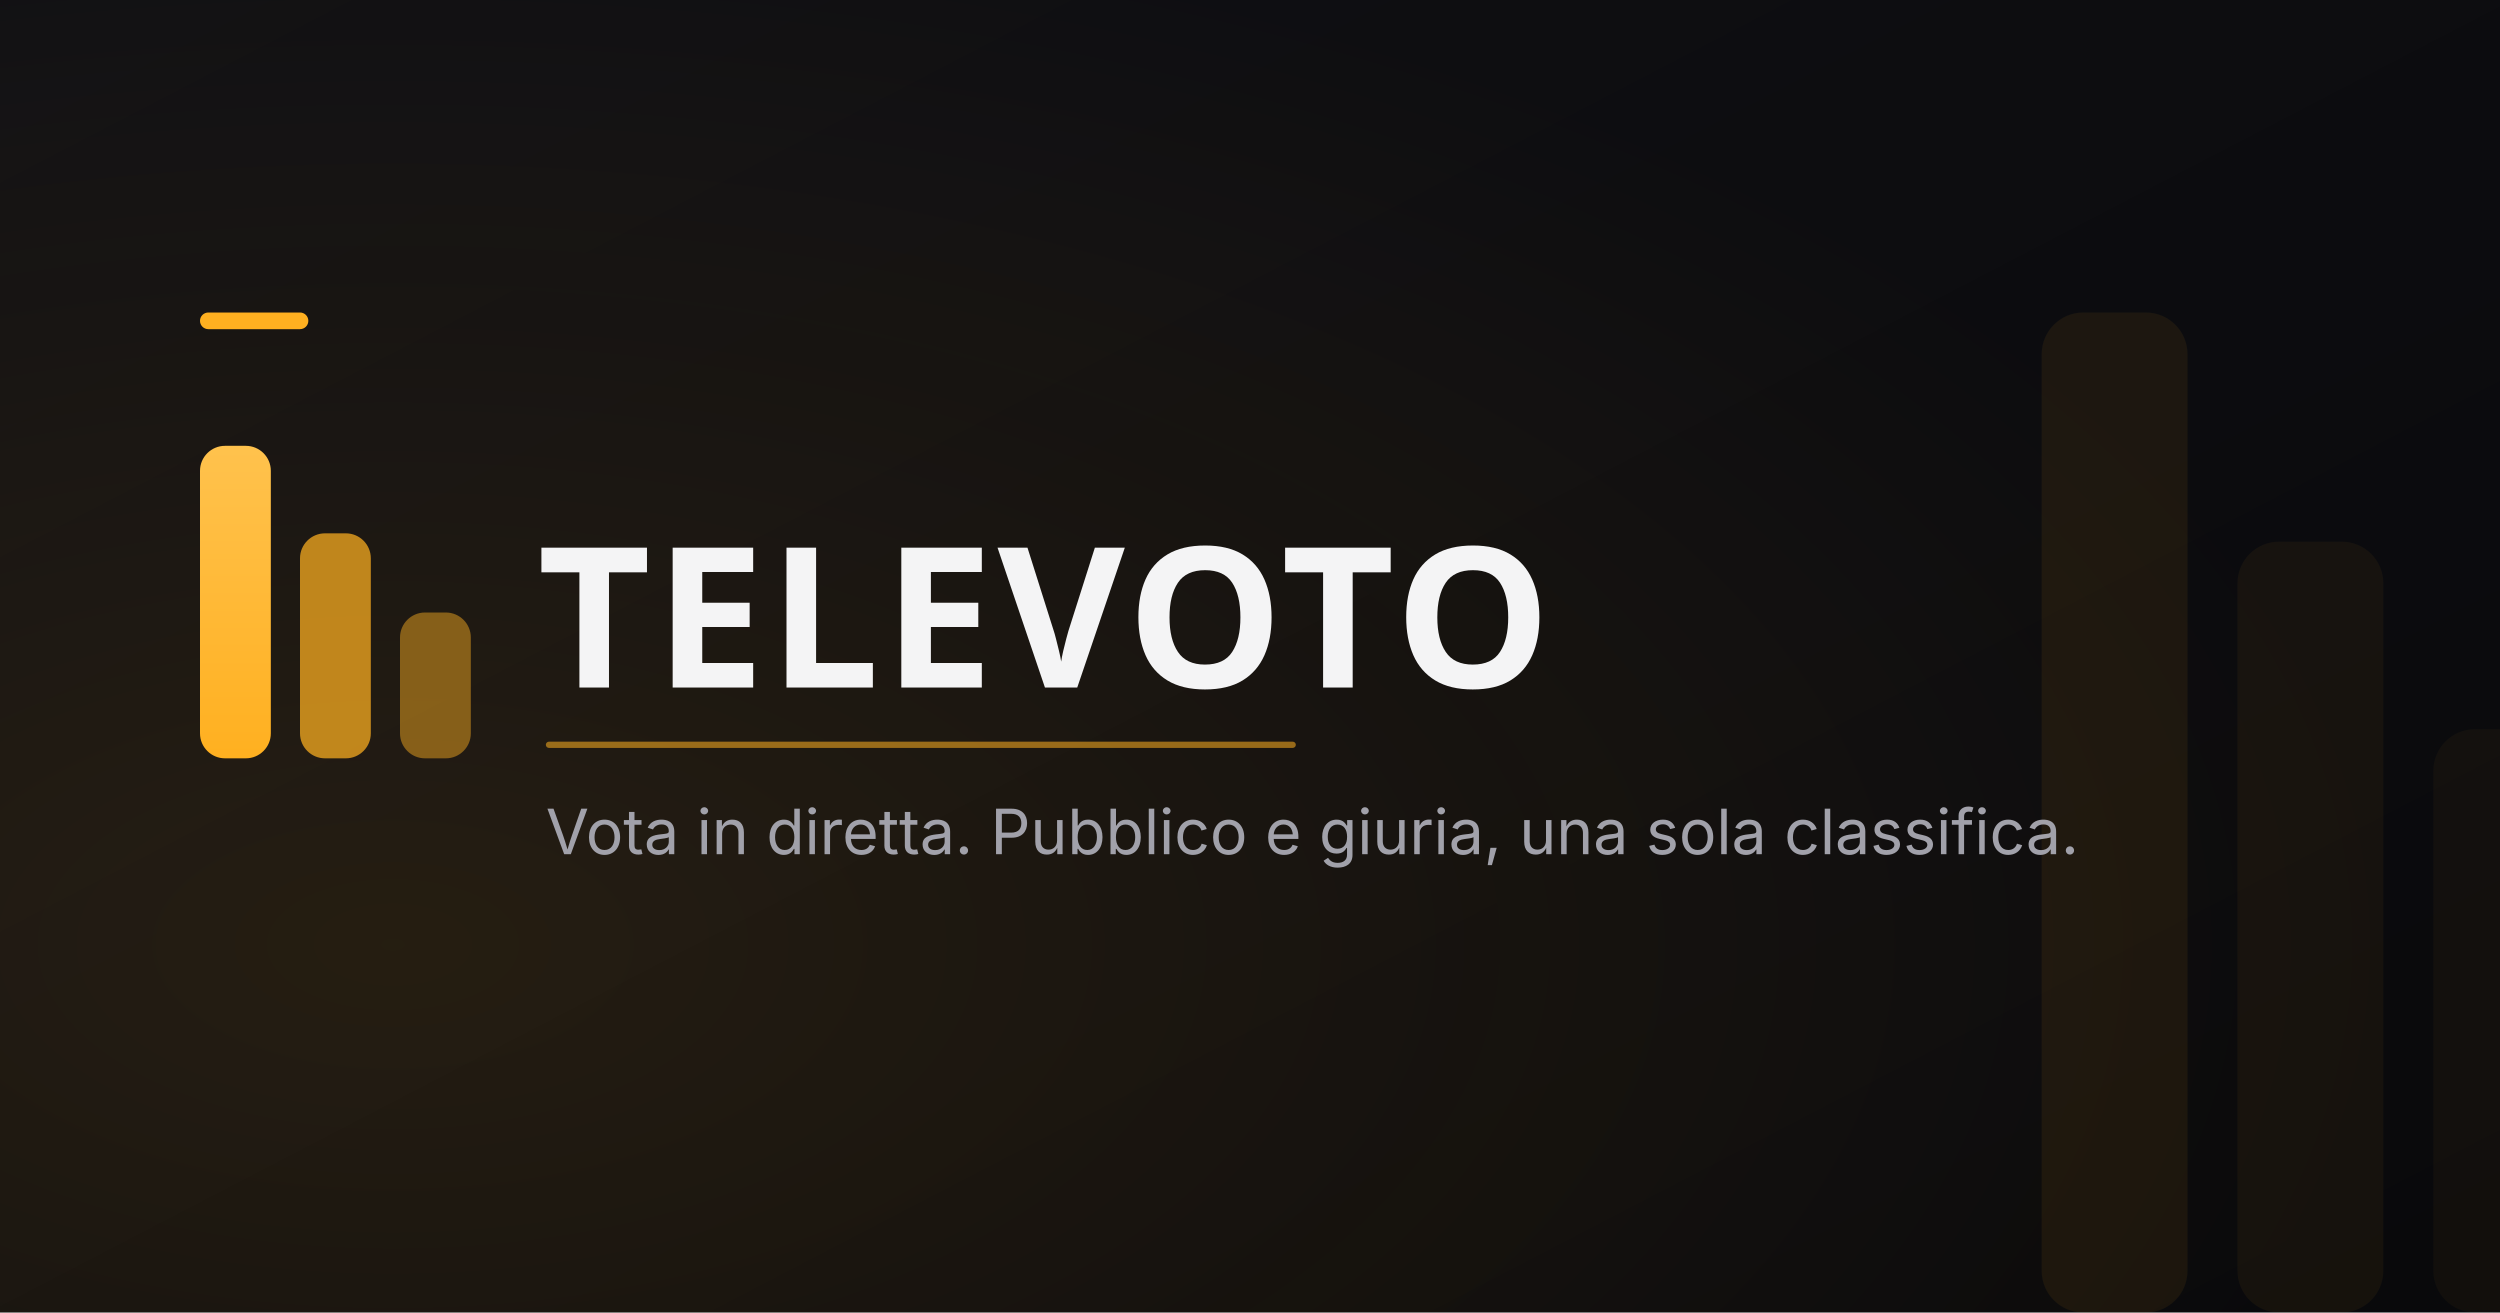
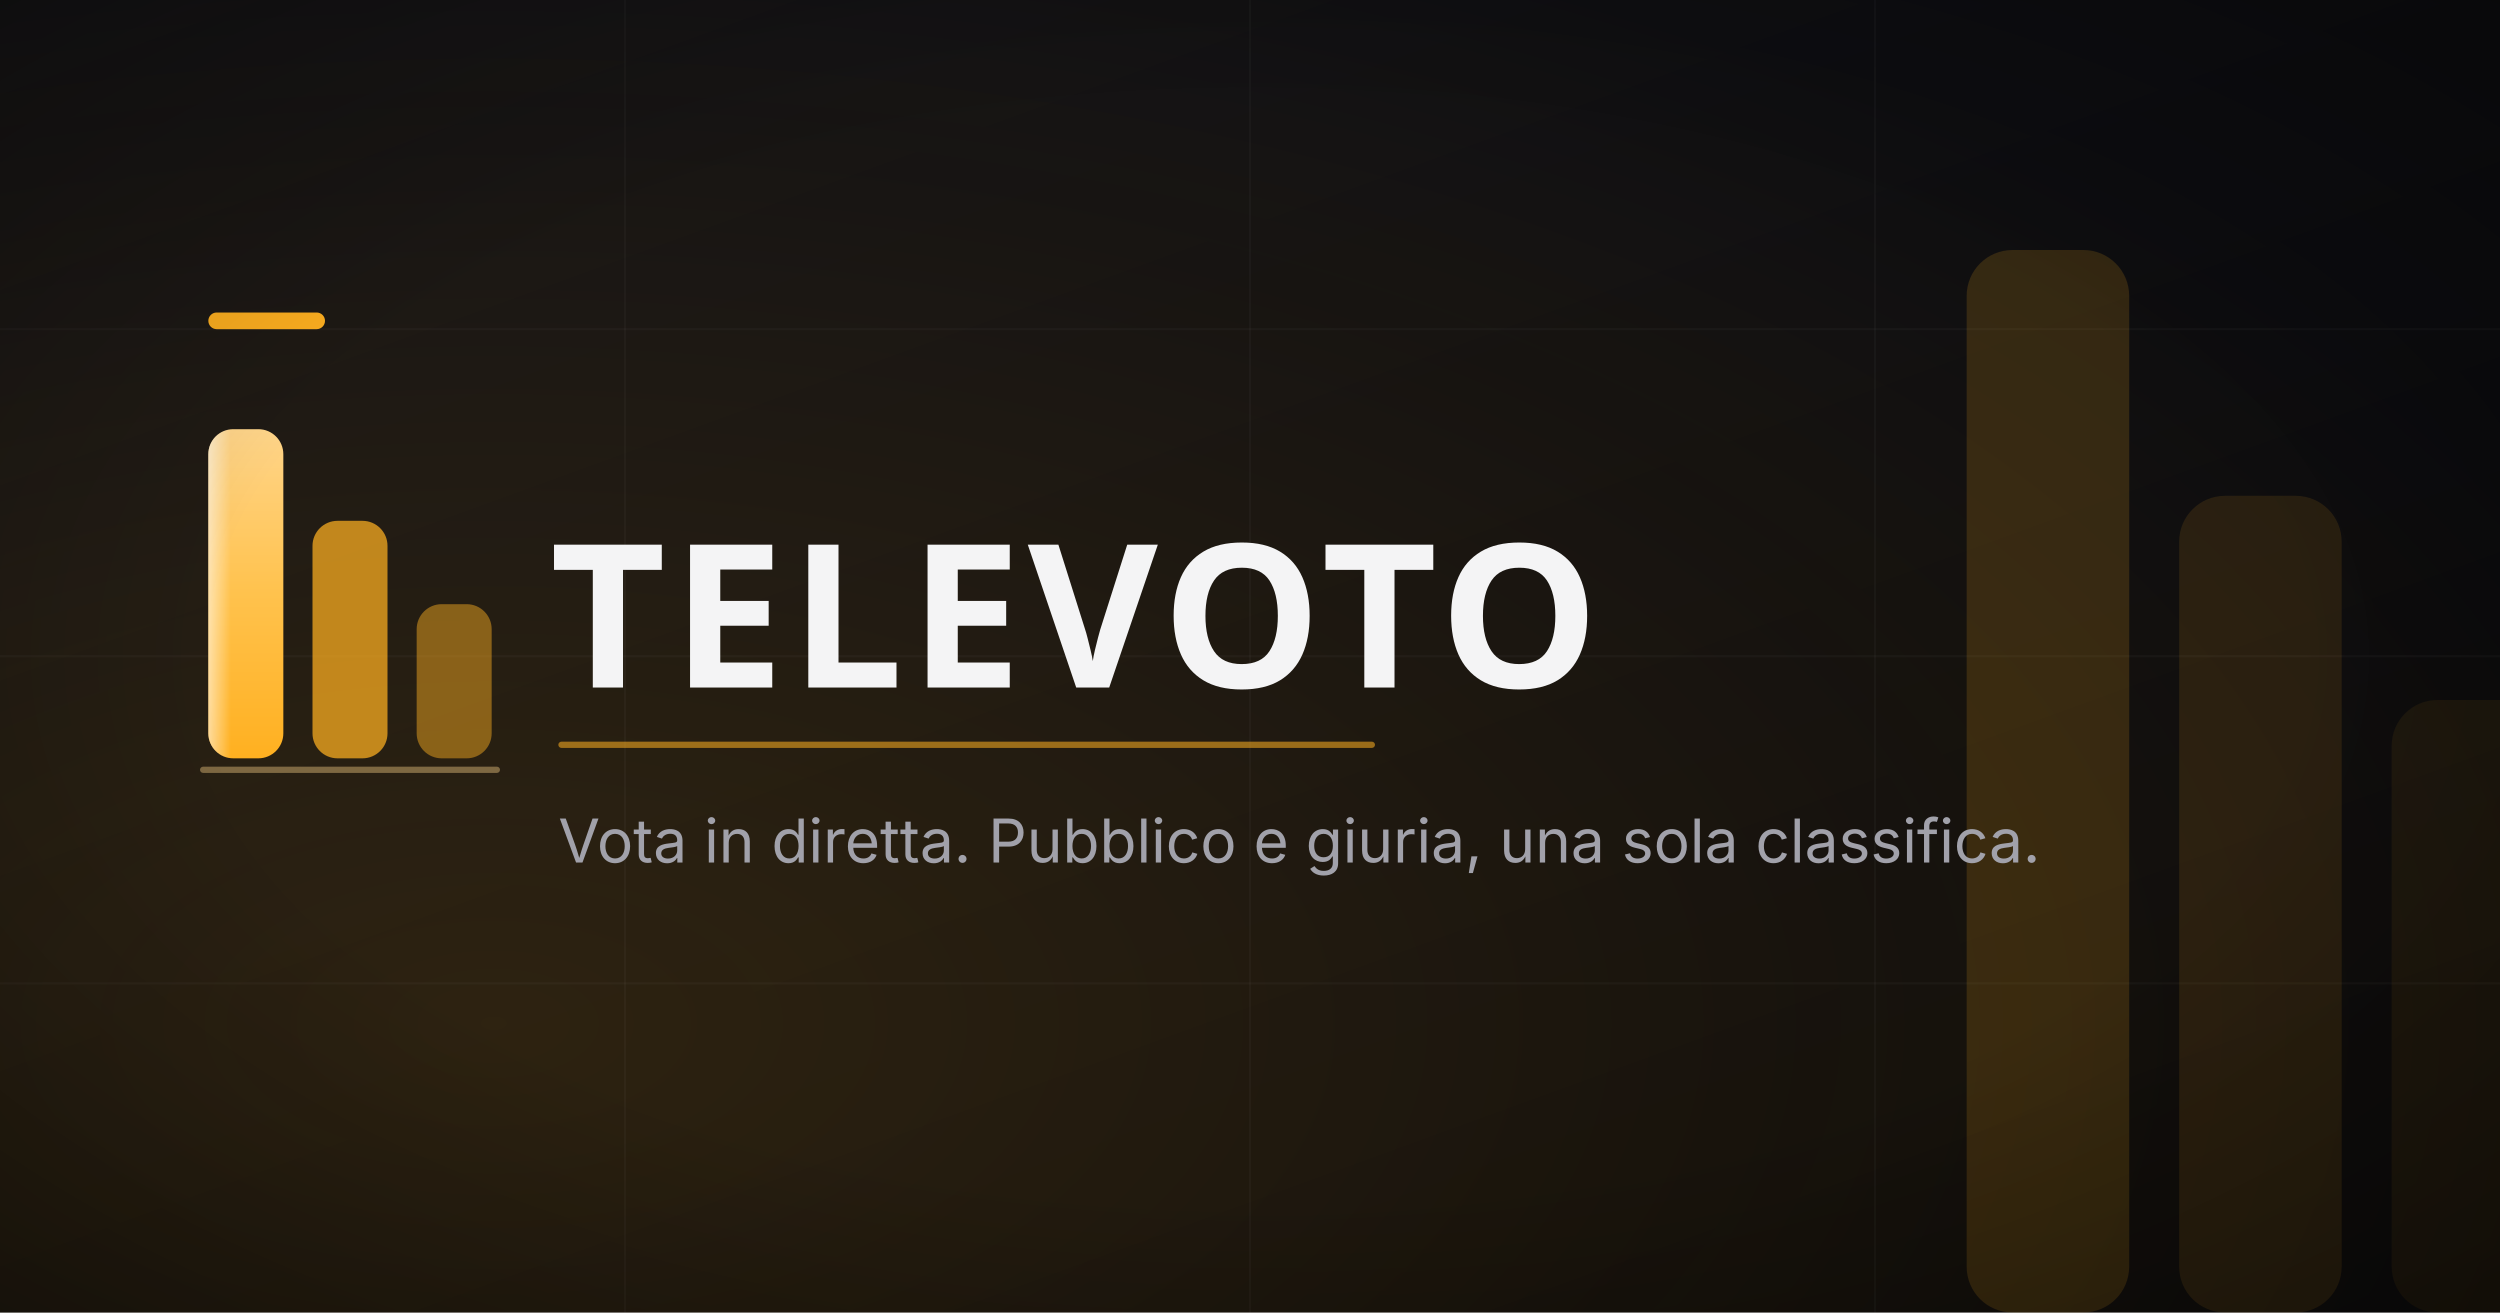
<svg xmlns="http://www.w3.org/2000/svg" width="1200" height="630" viewBox="0 0 1200 630" role="img" aria-label="Televoto — vota in diretta">
  <defs>
-     <linearGradient id="ogbg" x1="0" y1="0" x2="1" y2="1">
-       <stop offset="0" stop-color="#101014" />
-       <stop offset="1" stop-color="#09090b" />
+     <linearGradient id="ogbg" x1="0" y1="0" x2="0.7" y2="1">
+       <stop offset="0" stop-color="#121216" />
+       <stop offset="1" stop-color="#08080a" />
    </linearGradient>
-     <radialGradient id="ogpool" cx="0.16" cy="0.72" r="0.8">
-       <stop offset="0" stop-color="#ffb020" stop-opacity="0.10" />
+     <radialGradient id="ogpool" cx="0.2" cy="0.78" r="0.9">
+       <stop offset="0" stop-color="#ffb020" stop-opacity="0.14" />
      <stop offset="1" stop-color="#ffb020" stop-opacity="0" />
    </radialGradient>
    <linearGradient id="ogbar" x1="0" y1="0" x2="0" y2="1">
-       <stop offset="0" stop-color="#ffc24d" />
+       <stop offset="0" stop-color="#ffd58a" />
+       <stop offset="0.5" stop-color="#ffc24d" />
      <stop offset="1" stop-color="#ffb020" />
    </linearGradient>
+     <linearGradient id="ogedge" x1="0" y1="0" x2="1" y2="0">
+       <stop offset="0" stop-color="#ffffff" stop-opacity="0.55" />
+       <stop offset="0.3" stop-color="#ffffff" stop-opacity="0" />
+     </linearGradient>
+     <radialGradient id="ogvig" cx="0.5" cy="0.5" r="0.75">
+       <stop offset="0.55" stop-color="#000000" stop-opacity="0" />
+       <stop offset="1" stop-color="#000000" stop-opacity="0.4" />
+     </radialGradient>
  </defs>
  <rect width="1200" height="630" fill="url(#ogbg)" />
  <rect width="1200" height="630" fill="url(#ogpool)" />
-   <g opacity="0.5">
-     <rect x="980" y="150" width="70" height="480" rx="20" fill="#ffb020" opacity="0.14" />
-     <rect x="1074" y="260" width="70" height="370" rx="20" fill="#ffb020" opacity="0.10" />
-     <rect x="1168" y="350" width="70" height="280" rx="20" fill="#ffb020" opacity="0.07" />
+   <g stroke="#ffffff" stroke-opacity="0.03">
+     <path d="M0 158 H1200 M0 315 H1200 M0 472 H1200" />
+     <path d="M300 0 V630 M600 0 V630 M900 0 V630" />
  </g>
-   <rect x="96" y="150" width="52" height="8" rx="4" fill="#ffb020" />
-   <g transform="translate(96,214)">
-     <rect x="0" y="0" width="34" height="150" rx="12" fill="url(#ogbar)" />
-     <rect x="48" y="42" width="34" height="108" rx="12" fill="#ffb020" opacity="0.72" />
-     <rect x="96" y="80" width="34" height="70" rx="12" fill="#ffb020" opacity="0.46" />
+   <g>
+     <rect x="944" y="120" width="78" height="510" rx="22" fill="#ffb020" opacity="0.16" />
+     <rect x="1046" y="238" width="78" height="392" rx="22" fill="#ffb020" opacity="0.11" />
+     <rect x="1148" y="336" width="78" height="294" rx="22" fill="#ffb020" opacity="0.07" />
  </g>
-   <text x="258" y="330" font-family="'Space Grotesk','Segoe UI',system-ui,sans-serif" font-size="94" font-weight="700" fill="#f4f4f5" letter-spacing="2">TELEVOTO</text>
-   <rect x="262" y="356" width="360" height="3" rx="1.5" fill="#ffb020" opacity="0.55" />
-   <text x="262" y="410" font-family="'Inter','Segoe UI',system-ui,sans-serif" font-size="30" fill="#a1a1aa">Vota in diretta. Pubblico e giuria, una sola classifica.</text>
+   <rect x="100" y="150" width="56" height="8" rx="4" fill="#ffb020" />
+   <g transform="translate(100,206)">
+     <rect x="0" y="0" width="36" height="158" rx="12" fill="url(#ogbar)" />
+     <rect x="0" y="0" width="36" height="158" rx="12" fill="url(#ogedge)" />
+     <rect x="50" y="44" width="36" height="114" rx="12" fill="#ffb020" opacity="0.72" />
+     <rect x="100" y="84" width="36" height="74" rx="12" fill="#ffb020" opacity="0.46" />
+     <rect x="-4" y="162" width="144" height="3" rx="1.5" fill="#ffd58a" opacity="0.4" />
+   </g>
+   <text x="264" y="330" font-family="'Space Grotesk','Segoe UI',system-ui,sans-serif" font-size="96" font-weight="700" fill="#f4f4f5" letter-spacing="3">TELEVOTO</text>
+   <rect x="268" y="356" width="392" height="3" rx="1.5" fill="#ffb020" opacity="0.55" />
+   <text x="268" y="414" font-family="'Inter','Segoe UI',system-ui,sans-serif" font-size="29" fill="#a1a1aa">Vota in diretta. Pubblico e giuria, una sola classifica.</text>
+   <rect width="1200" height="630" fill="url(#ogvig)" />
</svg>
